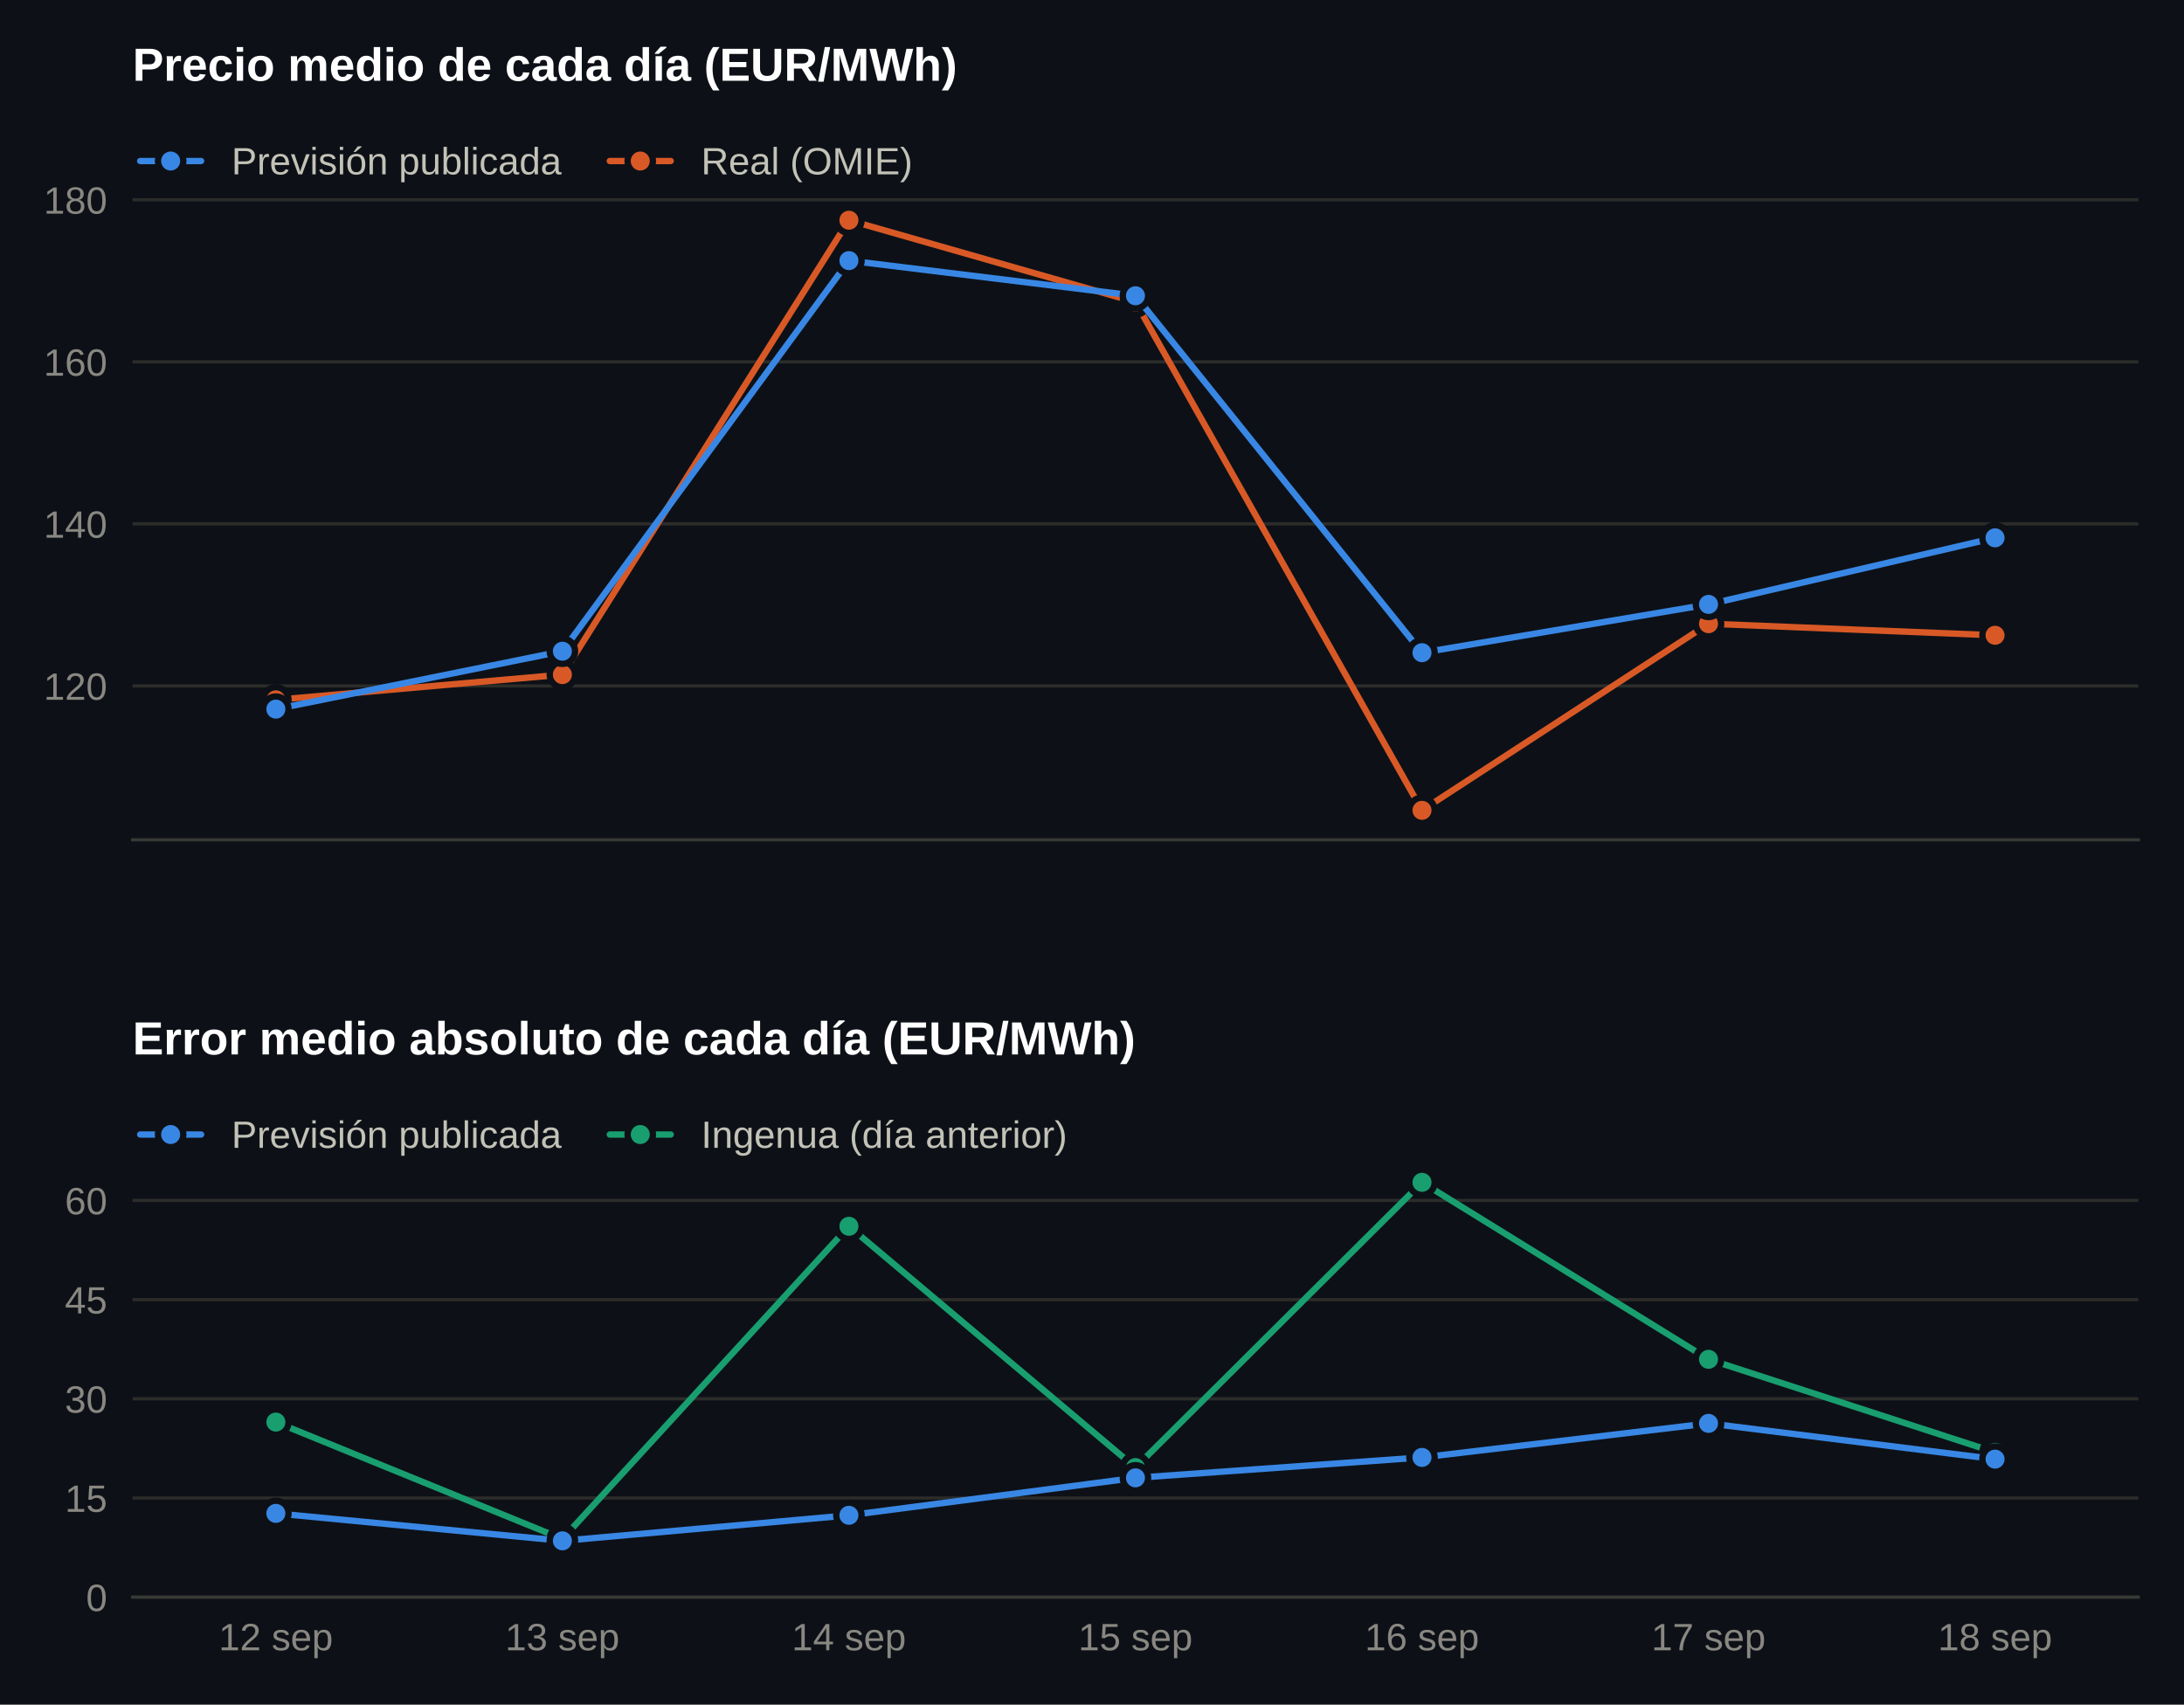
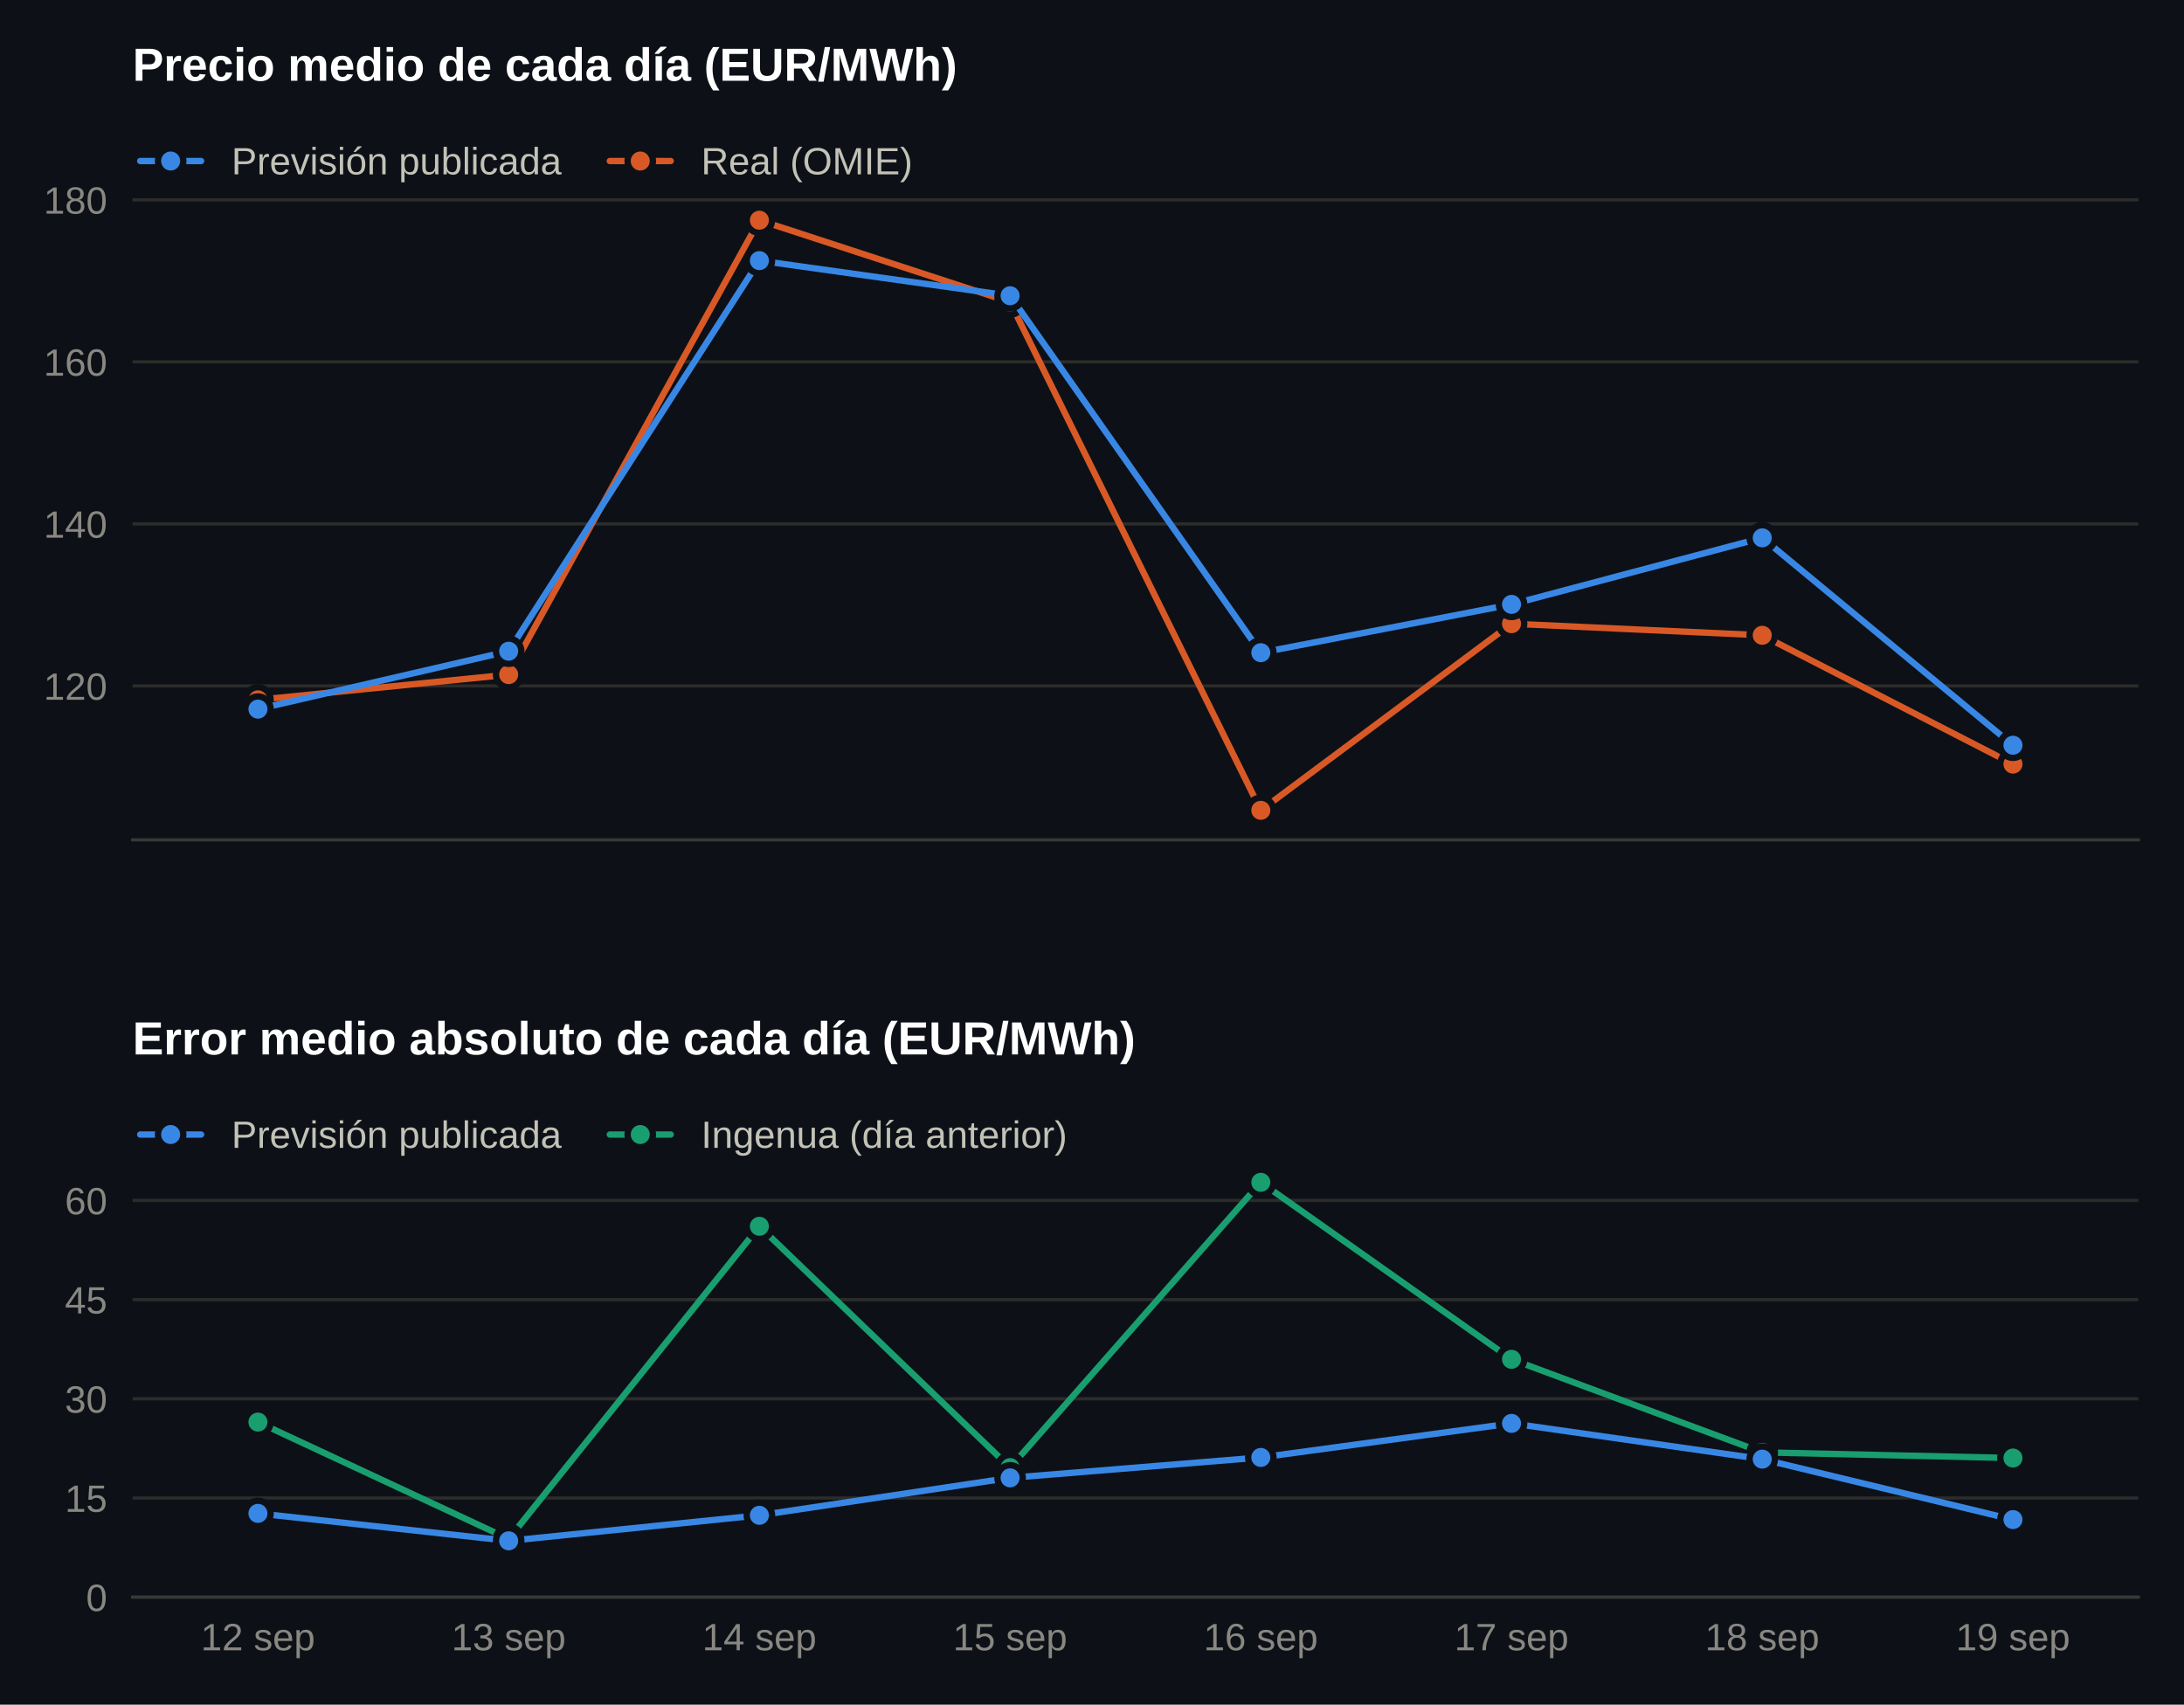
<svg xmlns="http://www.w3.org/2000/svg" xmlns:xlink="http://www.w3.org/1999/xlink" width="516.455pt" height="403.166pt" viewBox="0 0 516.455 403.166" version="1.1">
  <defs>
    <style type="text/css">*{stroke-linejoin: round; stroke-linecap: butt}</style>
  </defs>
  <g id="figure_1">
    <g id="patch_1">
      <path d="M 0 403.166  L 516.455 403.166  L 516.455 0  L 0 0  z " style="fill: #0d1117" />
    </g>
    <g id="axes_1">
      <g id="patch_2">
        <path d="M 31.355 198.629  L 505.655 198.629  L 505.655 45.103  L 31.355 45.103  z " style="fill: #0d1117" />
      </g>
      <g id="matplotlib.axis_1">
        <g id="xtick_1">
          <g id="line2d_1" />
        </g>
        <g id="xtick_2">
          <g id="line2d_2" />
        </g>
        <g id="xtick_3">
          <g id="line2d_3" />
        </g>
        <g id="xtick_4">
          <g id="line2d_4" />
        </g>
        <g id="xtick_5">
          <g id="line2d_5" />
        </g>
        <g id="xtick_6">
          <g id="line2d_6" />
        </g>
        <g id="xtick_7">
          <g id="line2d_7" />
        </g>
+         <g id="xtick_8">
+           <g id="line2d_8" />
+         </g>
      </g>
      <g id="matplotlib.axis_2">
        <g id="ytick_1">
-           <g id="line2d_8">
+           <g id="line2d_9">
            <path d="M 31.355 162.22  L 505.655 162.22  " clip-path="url(#pcca6787718)" style="fill: none; stroke: #2c2c2a; stroke-width: 0.75; stroke-linecap: square" />
          </g>
-           <g id="line2d_9" />
+           <g id="line2d_10" />
          <g id="text_1">
            <text style="font-size: 9px; font-family: 'Segoe UI', 'Helvetica Neue', 'Arial', 'DejaVu Sans', sans-serif; text-anchor: end; fill: #898781" x="25.355" y="165.496" transform="rotate(-0 25.35469 165.4962)">120</text>
          </g>
        </g>
        <g id="ytick_2">
-           <g id="line2d_10">
+           <g id="line2d_11">
            <path d="M 31.355 123.899  L 505.655 123.899  " clip-path="url(#pcca6787718)" style="fill: none; stroke: #2c2c2a; stroke-width: 0.75; stroke-linecap: square" />
          </g>
-           <g id="line2d_11" />
+           <g id="line2d_12" />
          <g id="text_2">
            <text style="font-size: 9px; font-family: 'Segoe UI', 'Helvetica Neue', 'Arial', 'DejaVu Sans', sans-serif; text-anchor: end; fill: #898781" x="25.355" y="127.176" transform="rotate(-0 25.35469 127.1756)">140</text>
          </g>
        </g>
        <g id="ytick_3">
-           <g id="line2d_12">
+           <g id="line2d_13">
            <path d="M 31.355 85.579  L 505.655 85.579  " clip-path="url(#pcca6787718)" style="fill: none; stroke: #2c2c2a; stroke-width: 0.75; stroke-linecap: square" />
          </g>
-           <g id="line2d_13" />
+           <g id="line2d_14" />
          <g id="text_3">
            <text style="font-size: 9px; font-family: 'Segoe UI', 'Helvetica Neue', 'Arial', 'DejaVu Sans', sans-serif; text-anchor: end; fill: #898781" x="25.355" y="88.855" transform="rotate(-0 25.35469 88.85491)">160</text>
          </g>
        </g>
        <g id="ytick_4">
-           <g id="line2d_14">
+           <g id="line2d_15">
            <path d="M 31.355 47.258  L 505.655 47.258  " clip-path="url(#pcca6787718)" style="fill: none; stroke: #2c2c2a; stroke-width: 0.75; stroke-linecap: square" />
          </g>
-           <g id="line2d_15" />
+           <g id="line2d_16" />
          <g id="text_4">
            <text style="font-size: 9px; font-family: 'Segoe UI', 'Helvetica Neue', 'Arial', 'DejaVu Sans', sans-serif; text-anchor: end; fill: #898781" x="25.355" y="50.534" transform="rotate(-0 25.35469 50.53425)">180</text>
          </g>
        </g>
      </g>
-       <g id="line2d_16">
-         <path d="M 65.233 165.52  L 132.99 159.552  L 200.748 52.082  L 268.505 71.443  L 336.262 191.651  L 404.019 147.512  L 471.776 150.251  " clip-path="url(#pcca6787718)" style="fill: none; stroke: #d95926; stroke-width: 1.5; stroke-linecap: round" />
+       <g id="line2d_17">
+         <path d="M 60.998 165.52  L 120.286 159.552  L 179.573 52.082  L 238.861 71.443  L 298.148 191.651  L 357.436 147.512  L 416.723 150.251  L 476.011 180.716  " clip-path="url(#pcca6787718)" style="fill: none; stroke: #d95926; stroke-width: 1.5; stroke-linecap: round" />
        <defs>
          <path id="m7afbdd8af4" d="M 0 3  C 0.796 3 1.559 2.684 2.121 2.121  C 2.684 1.559 3 0.796 3 0  C 3 -0.796 2.684 -1.559 2.121 -2.121  C 1.559 -2.684 0.796 -3 0 -3  C -0.796 -3 -1.559 -2.684 -2.121 -2.121  C -2.684 -1.559 -3 -0.796 -3 0  C -3 0.796 -2.684 1.559 -2.121 2.121  C -1.559 2.684 -0.796 3 0 3  z " style="stroke: #0d1117; stroke-width: 1.5" />
        </defs>
        <g clip-path="url(#pcca6787718)">
-           <use xlink:href="#m7afbdd8af4" x="65.233" y="165.52" style="fill: #d95926; stroke: #0d1117; stroke-width: 1.5" />
-           <use xlink:href="#m7afbdd8af4" x="132.99" y="159.552" style="fill: #d95926; stroke: #0d1117; stroke-width: 1.5" />
-           <use xlink:href="#m7afbdd8af4" x="200.748" y="52.082" style="fill: #d95926; stroke: #0d1117; stroke-width: 1.5" />
-           <use xlink:href="#m7afbdd8af4" x="268.505" y="71.443" style="fill: #d95926; stroke: #0d1117; stroke-width: 1.5" />
-           <use xlink:href="#m7afbdd8af4" x="336.262" y="191.651" style="fill: #d95926; stroke: #0d1117; stroke-width: 1.5" />
-           <use xlink:href="#m7afbdd8af4" x="404.019" y="147.512" style="fill: #d95926; stroke: #0d1117; stroke-width: 1.5" />
-           <use xlink:href="#m7afbdd8af4" x="471.776" y="150.251" style="fill: #d95926; stroke: #0d1117; stroke-width: 1.5" />
+           <use xlink:href="#m7afbdd8af4" x="60.998" y="165.52" style="fill: #d95926; stroke: #0d1117; stroke-width: 1.5" />
+           <use xlink:href="#m7afbdd8af4" x="120.286" y="159.552" style="fill: #d95926; stroke: #0d1117; stroke-width: 1.5" />
+           <use xlink:href="#m7afbdd8af4" x="179.573" y="52.082" style="fill: #d95926; stroke: #0d1117; stroke-width: 1.5" />
+           <use xlink:href="#m7afbdd8af4" x="238.861" y="71.443" style="fill: #d95926; stroke: #0d1117; stroke-width: 1.5" />
+           <use xlink:href="#m7afbdd8af4" x="298.148" y="191.651" style="fill: #d95926; stroke: #0d1117; stroke-width: 1.5" />
+           <use xlink:href="#m7afbdd8af4" x="357.436" y="147.512" style="fill: #d95926; stroke: #0d1117; stroke-width: 1.5" />
+           <use xlink:href="#m7afbdd8af4" x="416.723" y="150.251" style="fill: #d95926; stroke: #0d1117; stroke-width: 1.5" />
+           <use xlink:href="#m7afbdd8af4" x="476.011" y="180.716" style="fill: #d95926; stroke: #0d1117; stroke-width: 1.5" />
        </g>
      </g>
      <g id="patch_3">
        <path d="M 31.355 198.629  L 505.655 198.629  " style="fill: none; stroke: #383835; stroke-width: 0.75; stroke-linejoin: miter; stroke-linecap: square" />
      </g>
-       <g id="line2d_17">
-         <path d="M 65.233 167.715  L 132.99 154.018  L 200.748 61.638  L 268.505 69.946  L 336.262 154.368  L 404.019 142.94  L 471.776 127.2  " clip-path="url(#pcca6787718)" style="fill: none; stroke: #3987e5; stroke-width: 1.5; stroke-linecap: round" />
+       <g id="line2d_18">
+         <path d="M 60.998 167.715  L 120.286 154.018  L 179.573 61.638  L 238.861 69.946  L 298.148 154.368  L 357.436 142.94  L 416.723 127.2  L 476.011 176.254  " clip-path="url(#pcca6787718)" style="fill: none; stroke: #3987e5; stroke-width: 1.5; stroke-linecap: round" />
        <defs>
          <path id="m2481d50546" d="M 0 3  C 0.796 3 1.559 2.684 2.121 2.121  C 2.684 1.559 3 0.796 3 0  C 3 -0.796 2.684 -1.559 2.121 -2.121  C 1.559 -2.684 0.796 -3 0 -3  C -0.796 -3 -1.559 -2.684 -2.121 -2.121  C -2.684 -1.559 -3 -0.796 -3 0  C -3 0.796 -2.684 1.559 -2.121 2.121  C -1.559 2.684 -0.796 3 0 3  z " style="stroke: #0d1117; stroke-width: 1.5" />
        </defs>
        <g clip-path="url(#pcca6787718)">
-           <use xlink:href="#m2481d50546" x="65.233" y="167.715" style="fill: #3987e5; stroke: #0d1117; stroke-width: 1.5" />
-           <use xlink:href="#m2481d50546" x="132.99" y="154.018" style="fill: #3987e5; stroke: #0d1117; stroke-width: 1.5" />
-           <use xlink:href="#m2481d50546" x="200.748" y="61.638" style="fill: #3987e5; stroke: #0d1117; stroke-width: 1.5" />
-           <use xlink:href="#m2481d50546" x="268.505" y="69.946" style="fill: #3987e5; stroke: #0d1117; stroke-width: 1.5" />
-           <use xlink:href="#m2481d50546" x="336.262" y="154.368" style="fill: #3987e5; stroke: #0d1117; stroke-width: 1.5" />
-           <use xlink:href="#m2481d50546" x="404.019" y="142.94" style="fill: #3987e5; stroke: #0d1117; stroke-width: 1.5" />
-           <use xlink:href="#m2481d50546" x="471.776" y="127.2" style="fill: #3987e5; stroke: #0d1117; stroke-width: 1.5" />
+           <use xlink:href="#m2481d50546" x="60.998" y="167.715" style="fill: #3987e5; stroke: #0d1117; stroke-width: 1.5" />
+           <use xlink:href="#m2481d50546" x="120.286" y="154.018" style="fill: #3987e5; stroke: #0d1117; stroke-width: 1.5" />
+           <use xlink:href="#m2481d50546" x="179.573" y="61.638" style="fill: #3987e5; stroke: #0d1117; stroke-width: 1.5" />
+           <use xlink:href="#m2481d50546" x="238.861" y="69.946" style="fill: #3987e5; stroke: #0d1117; stroke-width: 1.5" />
+           <use xlink:href="#m2481d50546" x="298.148" y="154.368" style="fill: #3987e5; stroke: #0d1117; stroke-width: 1.5" />
+           <use xlink:href="#m2481d50546" x="357.436" y="142.94" style="fill: #3987e5; stroke: #0d1117; stroke-width: 1.5" />
+           <use xlink:href="#m2481d50546" x="416.723" y="127.2" style="fill: #3987e5; stroke: #0d1117; stroke-width: 1.5" />
+           <use xlink:href="#m2481d50546" x="476.011" y="176.254" style="fill: #3987e5; stroke: #0d1117; stroke-width: 1.5" />
        </g>
      </g>
      <g id="text_5">
        <text style="font-weight: 600; font-size: 11px; font-family: 'Segoe UI', 'Helvetica Neue', 'Arial', 'DejaVu Sans', sans-serif; text-anchor: start; fill: #ffffff" x="31.355" y="19.103" transform="rotate(-0 31.35469 19.10328)">Precio medio de cada día (EUR/MWh)</text>
      </g>
      <g id="legend_1">
-         <g id="line2d_18">
+         <g id="line2d_19">
          <path d="M 33.155 38.083  L 40.355 38.083  L 47.555 38.083  " style="fill: none; stroke: #3987e5; stroke-width: 1.5; stroke-linecap: round" />
          <g>
            <use xlink:href="#m2481d50546" x="40.355" y="38.083" style="fill: #3987e5; stroke: #0d1117; stroke-width: 1.5" />
          </g>
        </g>
        <g id="text_6">
          <text style="font-size: 9px; font-family: 'Segoe UI', 'Helvetica Neue', 'Arial', 'DejaVu Sans', sans-serif; text-anchor: start; fill: #c3c2b7" x="54.755" y="41.233" transform="rotate(-0 54.75469 41.23328)">Previsión publicada</text>
        </g>
-         <g id="line2d_19">
+         <g id="line2d_20">
          <path d="M 144.203 38.083  L 151.403 38.083  L 158.603 38.083  " style="fill: none; stroke: #d95926; stroke-width: 1.5; stroke-linecap: round" />
          <g>
            <use xlink:href="#m7afbdd8af4" x="151.403" y="38.083" style="fill: #d95926; stroke: #0d1117; stroke-width: 1.5" />
          </g>
        </g>
        <g id="text_7">
          <text style="font-size: 9px; font-family: 'Segoe UI', 'Helvetica Neue', 'Arial', 'DejaVu Sans', sans-serif; text-anchor: start; fill: #c3c2b7" x="165.803" y="41.233" transform="rotate(-0 165.8034 41.23328)">Real (OMIE)</text>
        </g>
      </g>
    </g>
    <g id="axes_2">
      <g id="patch_4">
        <path d="M 31.355 377.743  L 505.655 377.743  L 505.655 275.393  L 31.355 275.393  z " style="fill: #0d1117" />
      </g>
      <g id="matplotlib.axis_3">
-         <g id="xtick_8">
-           <g id="line2d_20" />
-           <g id="text_8">
-             <text style="font-size: 9px; font-family: 'Segoe UI', 'Helvetica Neue', 'Arial', 'DejaVu Sans', sans-serif; text-anchor: middle; fill: #898781" x="65.233" y="390.296" transform="rotate(-0 65.23326 390.2955)">12 sep</text>
-           </g>
-         </g>
        <g id="xtick_9">
          <g id="line2d_21" />
-           <g id="text_9">
-             <text style="font-size: 9px; font-family: 'Segoe UI', 'Helvetica Neue', 'Arial', 'DejaVu Sans', sans-serif; text-anchor: middle; fill: #898781" x="132.99" y="390.296" transform="rotate(-0 132.9904 390.2955)">13 sep</text>
+           <g id="text_8">
+             <text style="font-size: 9px; font-family: 'Segoe UI', 'Helvetica Neue', 'Arial', 'DejaVu Sans', sans-serif; text-anchor: middle; fill: #898781" x="60.998" y="390.296" transform="rotate(-0 60.99844 390.2955)">12 sep</text>
          </g>
        </g>
        <g id="xtick_10">
          <g id="line2d_22" />
-           <g id="text_10">
-             <text style="font-size: 9px; font-family: 'Segoe UI', 'Helvetica Neue', 'Arial', 'DejaVu Sans', sans-serif; text-anchor: middle; fill: #898781" x="200.748" y="390.296" transform="rotate(-0 200.7475 390.2955)">14 sep</text>
+           <g id="text_9">
+             <text style="font-size: 9px; font-family: 'Segoe UI', 'Helvetica Neue', 'Arial', 'DejaVu Sans', sans-serif; text-anchor: middle; fill: #898781" x="120.286" y="390.296" transform="rotate(-0 120.2859 390.2955)">13 sep</text>
          </g>
        </g>
        <g id="xtick_11">
          <g id="line2d_23" />
-           <g id="text_11">
-             <text style="font-size: 9px; font-family: 'Segoe UI', 'Helvetica Neue', 'Arial', 'DejaVu Sans', sans-serif; text-anchor: middle; fill: #898781" x="268.505" y="390.296" transform="rotate(-0 268.5047 390.2955)">15 sep</text>
+           <g id="text_10">
+             <text style="font-size: 9px; font-family: 'Segoe UI', 'Helvetica Neue', 'Arial', 'DejaVu Sans', sans-serif; text-anchor: middle; fill: #898781" x="179.573" y="390.296" transform="rotate(-0 179.5734 390.2955)">14 sep</text>
          </g>
        </g>
        <g id="xtick_12">
          <g id="line2d_24" />
-           <g id="text_12">
-             <text style="font-size: 9px; font-family: 'Segoe UI', 'Helvetica Neue', 'Arial', 'DejaVu Sans', sans-serif; text-anchor: middle; fill: #898781" x="336.262" y="390.296" transform="rotate(-0 336.2618 390.2955)">16 sep</text>
+           <g id="text_11">
+             <text style="font-size: 9px; font-family: 'Segoe UI', 'Helvetica Neue', 'Arial', 'DejaVu Sans', sans-serif; text-anchor: middle; fill: #898781" x="238.861" y="390.296" transform="rotate(-0 238.8609 390.2955)">15 sep</text>
          </g>
        </g>
        <g id="xtick_13">
          <g id="line2d_25" />
-           <g id="text_13">
-             <text style="font-size: 9px; font-family: 'Segoe UI', 'Helvetica Neue', 'Arial', 'DejaVu Sans', sans-serif; text-anchor: middle; fill: #898781" x="404.019" y="390.296" transform="rotate(-0 404.019 390.2955)">17 sep</text>
+           <g id="text_12">
+             <text style="font-size: 9px; font-family: 'Segoe UI', 'Helvetica Neue', 'Arial', 'DejaVu Sans', sans-serif; text-anchor: middle; fill: #898781" x="298.148" y="390.296" transform="rotate(-0 298.1484 390.2955)">16 sep</text>
          </g>
        </g>
        <g id="xtick_14">
          <g id="line2d_26" />
+           <g id="text_13">
+             <text style="font-size: 9px; font-family: 'Segoe UI', 'Helvetica Neue', 'Arial', 'DejaVu Sans', sans-serif; text-anchor: middle; fill: #898781" x="357.436" y="390.296" transform="rotate(-0 357.4359 390.2955)">17 sep</text>
+           </g>
+         </g>
+         <g id="xtick_15">
+           <g id="line2d_27" />
          <g id="text_14">
-             <text style="font-size: 9px; font-family: 'Segoe UI', 'Helvetica Neue', 'Arial', 'DejaVu Sans', sans-serif; text-anchor: middle; fill: #898781" x="471.776" y="390.296" transform="rotate(-0 471.7761 390.2955)">18 sep</text>
+             <text style="font-size: 9px; font-family: 'Segoe UI', 'Helvetica Neue', 'Arial', 'DejaVu Sans', sans-serif; text-anchor: middle; fill: #898781" x="416.723" y="390.296" transform="rotate(-0 416.7234 390.2955)">18 sep</text>
+           </g>
+         </g>
+         <g id="xtick_16">
+           <g id="line2d_28" />
+           <g id="text_15">
+             <text style="font-size: 9px; font-family: 'Segoe UI', 'Helvetica Neue', 'Arial', 'DejaVu Sans', sans-serif; text-anchor: middle; fill: #898781" x="476.011" y="390.296" transform="rotate(-0 476.0109 390.2955)">19 sep</text>
          </g>
        </g>
      </g>
      <g id="matplotlib.axis_4">
        <g id="ytick_5">
-           <g id="line2d_27">
+           <g id="line2d_29">
            <path d="M 31.355 377.743  L 505.655 377.743  " clip-path="url(#pa7844a86a4)" style="fill: none; stroke: #2c2c2a; stroke-width: 0.75; stroke-linecap: square" />
-           </g>
-           <g id="line2d_28" />
-           <g id="text_15">
-             <text style="font-size: 9px; font-family: 'Segoe UI', 'Helvetica Neue', 'Arial', 'DejaVu Sans', sans-serif; text-anchor: end; fill: #898781" x="25.355" y="381.019" transform="rotate(-0 25.35469 381.0194)">0</text>
-           </g>
-         </g>
-         <g id="ytick_6">
-           <g id="line2d_29">
-             <path d="M 31.355 354.286  L 505.655 354.286  " clip-path="url(#pa7844a86a4)" style="fill: none; stroke: #2c2c2a; stroke-width: 0.75; stroke-linecap: square" />
          </g>
          <g id="line2d_30" />
          <g id="text_16">
-             <text style="font-size: 9px; font-family: 'Segoe UI', 'Helvetica Neue', 'Arial', 'DejaVu Sans', sans-serif; text-anchor: end; fill: #898781" x="25.355" y="357.562" transform="rotate(-0 25.35469 357.562)">15</text>
-           </g>
-         </g>
-         <g id="ytick_7">
+             <text style="font-size: 9px; font-family: 'Segoe UI', 'Helvetica Neue', 'Arial', 'DejaVu Sans', sans-serif; text-anchor: end; fill: #898781" x="25.355" y="381.019" transform="rotate(-0 25.35469 381.0194)">0</text>
+           </g>
+         </g>
+         <g id="ytick_6">
          <g id="line2d_31">
-             <path d="M 31.355 330.828  L 505.655 330.828  " clip-path="url(#pa7844a86a4)" style="fill: none; stroke: #2c2c2a; stroke-width: 0.75; stroke-linecap: square" />
+             <path d="M 31.355 354.286  L 505.655 354.286  " clip-path="url(#pa7844a86a4)" style="fill: none; stroke: #2c2c2a; stroke-width: 0.75; stroke-linecap: square" />
          </g>
          <g id="line2d_32" />
          <g id="text_17">
-             <text style="font-size: 9px; font-family: 'Segoe UI', 'Helvetica Neue', 'Arial', 'DejaVu Sans', sans-serif; text-anchor: end; fill: #898781" x="25.355" y="334.105" transform="rotate(-0 25.35469 334.1046)">30</text>
-           </g>
-         </g>
-         <g id="ytick_8">
+             <text style="font-size: 9px; font-family: 'Segoe UI', 'Helvetica Neue', 'Arial', 'DejaVu Sans', sans-serif; text-anchor: end; fill: #898781" x="25.355" y="357.562" transform="rotate(-0 25.35469 357.562)">15</text>
+           </g>
+         </g>
+         <g id="ytick_7">
          <g id="line2d_33">
-             <path d="M 31.355 307.371  L 505.655 307.371  " clip-path="url(#pa7844a86a4)" style="fill: none; stroke: #2c2c2a; stroke-width: 0.75; stroke-linecap: square" />
+             <path d="M 31.355 330.828  L 505.655 330.828  " clip-path="url(#pa7844a86a4)" style="fill: none; stroke: #2c2c2a; stroke-width: 0.75; stroke-linecap: square" />
          </g>
          <g id="line2d_34" />
          <g id="text_18">
-             <text style="font-size: 9px; font-family: 'Segoe UI', 'Helvetica Neue', 'Arial', 'DejaVu Sans', sans-serif; text-anchor: end; fill: #898781" x="25.355" y="310.647" transform="rotate(-0 25.35469 310.6472)">45</text>
-           </g>
-         </g>
-         <g id="ytick_9">
+             <text style="font-size: 9px; font-family: 'Segoe UI', 'Helvetica Neue', 'Arial', 'DejaVu Sans', sans-serif; text-anchor: end; fill: #898781" x="25.355" y="334.105" transform="rotate(-0 25.35469 334.1046)">30</text>
+           </g>
+         </g>
+         <g id="ytick_8">
          <g id="line2d_35">
-             <path d="M 31.355 283.914  L 505.655 283.914  " clip-path="url(#pa7844a86a4)" style="fill: none; stroke: #2c2c2a; stroke-width: 0.75; stroke-linecap: square" />
+             <path d="M 31.355 307.371  L 505.655 307.371  " clip-path="url(#pa7844a86a4)" style="fill: none; stroke: #2c2c2a; stroke-width: 0.75; stroke-linecap: square" />
          </g>
          <g id="line2d_36" />
          <g id="text_19">
+             <text style="font-size: 9px; font-family: 'Segoe UI', 'Helvetica Neue', 'Arial', 'DejaVu Sans', sans-serif; text-anchor: end; fill: #898781" x="25.355" y="310.647" transform="rotate(-0 25.35469 310.6472)">45</text>
+           </g>
+         </g>
+         <g id="ytick_9">
+           <g id="line2d_37">
+             <path d="M 31.355 283.914  L 505.655 283.914  " clip-path="url(#pa7844a86a4)" style="fill: none; stroke: #2c2c2a; stroke-width: 0.75; stroke-linecap: square" />
+           </g>
+           <g id="line2d_38" />
+           <g id="text_20">
            <text style="font-size: 9px; font-family: 'Segoe UI', 'Helvetica Neue', 'Arial', 'DejaVu Sans', sans-serif; text-anchor: end; fill: #898781" x="25.355" y="287.19" transform="rotate(-0 25.35469 287.1898)">60</text>
          </g>
        </g>
      </g>
-       <g id="line2d_37">
-         <path d="M 65.233 336.338  L 132.99 363.971  L 200.748 290.029  L 268.505 347.095  L 336.262 279.632  L 404.019 321.49  L 471.776 343.494  " clip-path="url(#pa7844a86a4)" style="fill: none; stroke: #199e70; stroke-width: 1.5; stroke-linecap: round" />
+       <g id="line2d_39">
+         <path d="M 60.998 336.338  L 120.286 363.971  L 179.573 290.029  L 238.861 347.095  L 298.148 279.632  L 357.436 321.49  L 416.723 343.494  L 476.011 344.837  " clip-path="url(#pa7844a86a4)" style="fill: none; stroke: #199e70; stroke-width: 1.5; stroke-linecap: round" />
        <defs>
          <path id="m3a2acce67b" d="M 0 3  C 0.796 3 1.559 2.684 2.121 2.121  C 2.684 1.559 3 0.796 3 0  C 3 -0.796 2.684 -1.559 2.121 -2.121  C 1.559 -2.684 0.796 -3 0 -3  C -0.796 -3 -1.559 -2.684 -2.121 -2.121  C -2.684 -1.559 -3 -0.796 -3 0  C -3 0.796 -2.684 1.559 -2.121 2.121  C -1.559 2.684 -0.796 3 0 3  z " style="stroke: #0d1117; stroke-width: 1.5" />
        </defs>
        <g clip-path="url(#pa7844a86a4)">
-           <use xlink:href="#m3a2acce67b" x="65.233" y="336.338" style="fill: #199e70; stroke: #0d1117; stroke-width: 1.5" />
-           <use xlink:href="#m3a2acce67b" x="132.99" y="363.971" style="fill: #199e70; stroke: #0d1117; stroke-width: 1.5" />
-           <use xlink:href="#m3a2acce67b" x="200.748" y="290.029" style="fill: #199e70; stroke: #0d1117; stroke-width: 1.5" />
-           <use xlink:href="#m3a2acce67b" x="268.505" y="347.095" style="fill: #199e70; stroke: #0d1117; stroke-width: 1.5" />
-           <use xlink:href="#m3a2acce67b" x="336.262" y="279.632" style="fill: #199e70; stroke: #0d1117; stroke-width: 1.5" />
-           <use xlink:href="#m3a2acce67b" x="404.019" y="321.49" style="fill: #199e70; stroke: #0d1117; stroke-width: 1.5" />
-           <use xlink:href="#m3a2acce67b" x="471.776" y="343.494" style="fill: #199e70; stroke: #0d1117; stroke-width: 1.5" />
+           <use xlink:href="#m3a2acce67b" x="60.998" y="336.338" style="fill: #199e70; stroke: #0d1117; stroke-width: 1.5" />
+           <use xlink:href="#m3a2acce67b" x="120.286" y="363.971" style="fill: #199e70; stroke: #0d1117; stroke-width: 1.5" />
+           <use xlink:href="#m3a2acce67b" x="179.573" y="290.029" style="fill: #199e70; stroke: #0d1117; stroke-width: 1.5" />
+           <use xlink:href="#m3a2acce67b" x="238.861" y="347.095" style="fill: #199e70; stroke: #0d1117; stroke-width: 1.5" />
+           <use xlink:href="#m3a2acce67b" x="298.148" y="279.632" style="fill: #199e70; stroke: #0d1117; stroke-width: 1.5" />
+           <use xlink:href="#m3a2acce67b" x="357.436" y="321.49" style="fill: #199e70; stroke: #0d1117; stroke-width: 1.5" />
+           <use xlink:href="#m3a2acce67b" x="416.723" y="343.494" style="fill: #199e70; stroke: #0d1117; stroke-width: 1.5" />
+           <use xlink:href="#m3a2acce67b" x="476.011" y="344.837" style="fill: #199e70; stroke: #0d1117; stroke-width: 1.5" />
        </g>
      </g>
      <g id="patch_5">
        <path d="M 31.355 377.743  L 505.655 377.743  " style="fill: none; stroke: #383835; stroke-width: 0.75; stroke-linejoin: miter; stroke-linecap: square" />
      </g>
-       <g id="line2d_38">
-         <path d="M 65.233 357.928  L 132.99 364.42  L 200.748 358.384  L 268.505 349.524  L 336.262 344.695  L 404.019 336.642  L 471.776 345.098  " clip-path="url(#pa7844a86a4)" style="fill: none; stroke: #3987e5; stroke-width: 1.5; stroke-linecap: round" />
+       <g id="line2d_40">
+         <path d="M 60.998 357.928  L 120.286 364.42  L 179.573 358.384  L 238.861 349.524  L 298.148 344.695  L 357.436 336.642  L 416.723 345.098  L 476.011 359.395  " clip-path="url(#pa7844a86a4)" style="fill: none; stroke: #3987e5; stroke-width: 1.5; stroke-linecap: round" />
        <g clip-path="url(#pa7844a86a4)">
-           <use xlink:href="#m2481d50546" x="65.233" y="357.928" style="fill: #3987e5; stroke: #0d1117; stroke-width: 1.5" />
-           <use xlink:href="#m2481d50546" x="132.99" y="364.42" style="fill: #3987e5; stroke: #0d1117; stroke-width: 1.5" />
-           <use xlink:href="#m2481d50546" x="200.748" y="358.384" style="fill: #3987e5; stroke: #0d1117; stroke-width: 1.5" />
-           <use xlink:href="#m2481d50546" x="268.505" y="349.524" style="fill: #3987e5; stroke: #0d1117; stroke-width: 1.5" />
-           <use xlink:href="#m2481d50546" x="336.262" y="344.695" style="fill: #3987e5; stroke: #0d1117; stroke-width: 1.5" />
-           <use xlink:href="#m2481d50546" x="404.019" y="336.642" style="fill: #3987e5; stroke: #0d1117; stroke-width: 1.5" />
-           <use xlink:href="#m2481d50546" x="471.776" y="345.098" style="fill: #3987e5; stroke: #0d1117; stroke-width: 1.5" />
-         </g>
-       </g>
-       <g id="text_20">
+           <use xlink:href="#m2481d50546" x="60.998" y="357.928" style="fill: #3987e5; stroke: #0d1117; stroke-width: 1.5" />
+           <use xlink:href="#m2481d50546" x="120.286" y="364.42" style="fill: #3987e5; stroke: #0d1117; stroke-width: 1.5" />
+           <use xlink:href="#m2481d50546" x="179.573" y="358.384" style="fill: #3987e5; stroke: #0d1117; stroke-width: 1.5" />
+           <use xlink:href="#m2481d50546" x="238.861" y="349.524" style="fill: #3987e5; stroke: #0d1117; stroke-width: 1.5" />
+           <use xlink:href="#m2481d50546" x="298.148" y="344.695" style="fill: #3987e5; stroke: #0d1117; stroke-width: 1.5" />
+           <use xlink:href="#m2481d50546" x="357.436" y="336.642" style="fill: #3987e5; stroke: #0d1117; stroke-width: 1.5" />
+           <use xlink:href="#m2481d50546" x="416.723" y="345.098" style="fill: #3987e5; stroke: #0d1117; stroke-width: 1.5" />
+           <use xlink:href="#m2481d50546" x="476.011" y="359.395" style="fill: #3987e5; stroke: #0d1117; stroke-width: 1.5" />
+         </g>
+       </g>
+       <g id="text_21">
        <text style="font-weight: 600; font-size: 11px; font-family: 'Segoe UI', 'Helvetica Neue', 'Arial', 'DejaVu Sans', sans-serif; text-anchor: start; fill: #ffffff" x="31.355" y="249.393" transform="rotate(-0 31.35469 249.3925)">Error medio absoluto de cada día (EUR/MWh)</text>
      </g>
      <g id="legend_2">
-         <g id="line2d_39">
+         <g id="line2d_41">
          <path d="M 33.155 268.325  L 40.355 268.325  L 47.555 268.325  " style="fill: none; stroke: #3987e5; stroke-width: 1.5; stroke-linecap: round" />
          <g>
            <use xlink:href="#m2481d50546" x="40.355" y="268.325" style="fill: #3987e5; stroke: #0d1117; stroke-width: 1.5" />
          </g>
        </g>
-         <g id="text_21">
+         <g id="text_22">
          <text style="font-size: 9px; font-family: 'Segoe UI', 'Helvetica Neue', 'Arial', 'DejaVu Sans', sans-serif; text-anchor: start; fill: #c3c2b7" x="54.755" y="271.475" transform="rotate(-0 54.75469 271.4747)">Previsión publicada</text>
        </g>
-         <g id="line2d_40">
+         <g id="line2d_42">
          <path d="M 144.203 268.325  L 151.403 268.325  L 158.603 268.325  " style="fill: none; stroke: #199e70; stroke-width: 1.5; stroke-linecap: round" />
          <g>
            <use xlink:href="#m3a2acce67b" x="151.403" y="268.325" style="fill: #199e70; stroke: #0d1117; stroke-width: 1.5" />
          </g>
        </g>
-         <g id="text_22">
+         <g id="text_23">
          <text style="font-size: 9px; font-family: 'Segoe UI', 'Helvetica Neue', 'Arial', 'DejaVu Sans', sans-serif; text-anchor: start; fill: #c3c2b7" x="165.803" y="271.475" transform="rotate(-0 165.8034 271.4747)">Ingenua (día anterior)</text>
        </g>
      </g>
    </g>
  </g>
  <defs>
    <clipPath id="pcca6787718">
      <rect x="31.355" y="45.103" width="474.3" height="153.526" />
    </clipPath>
    <clipPath id="pa7844a86a4">
      <rect x="31.355" y="275.393" width="474.3" height="102.351" />
    </clipPath>
  </defs>
</svg>
